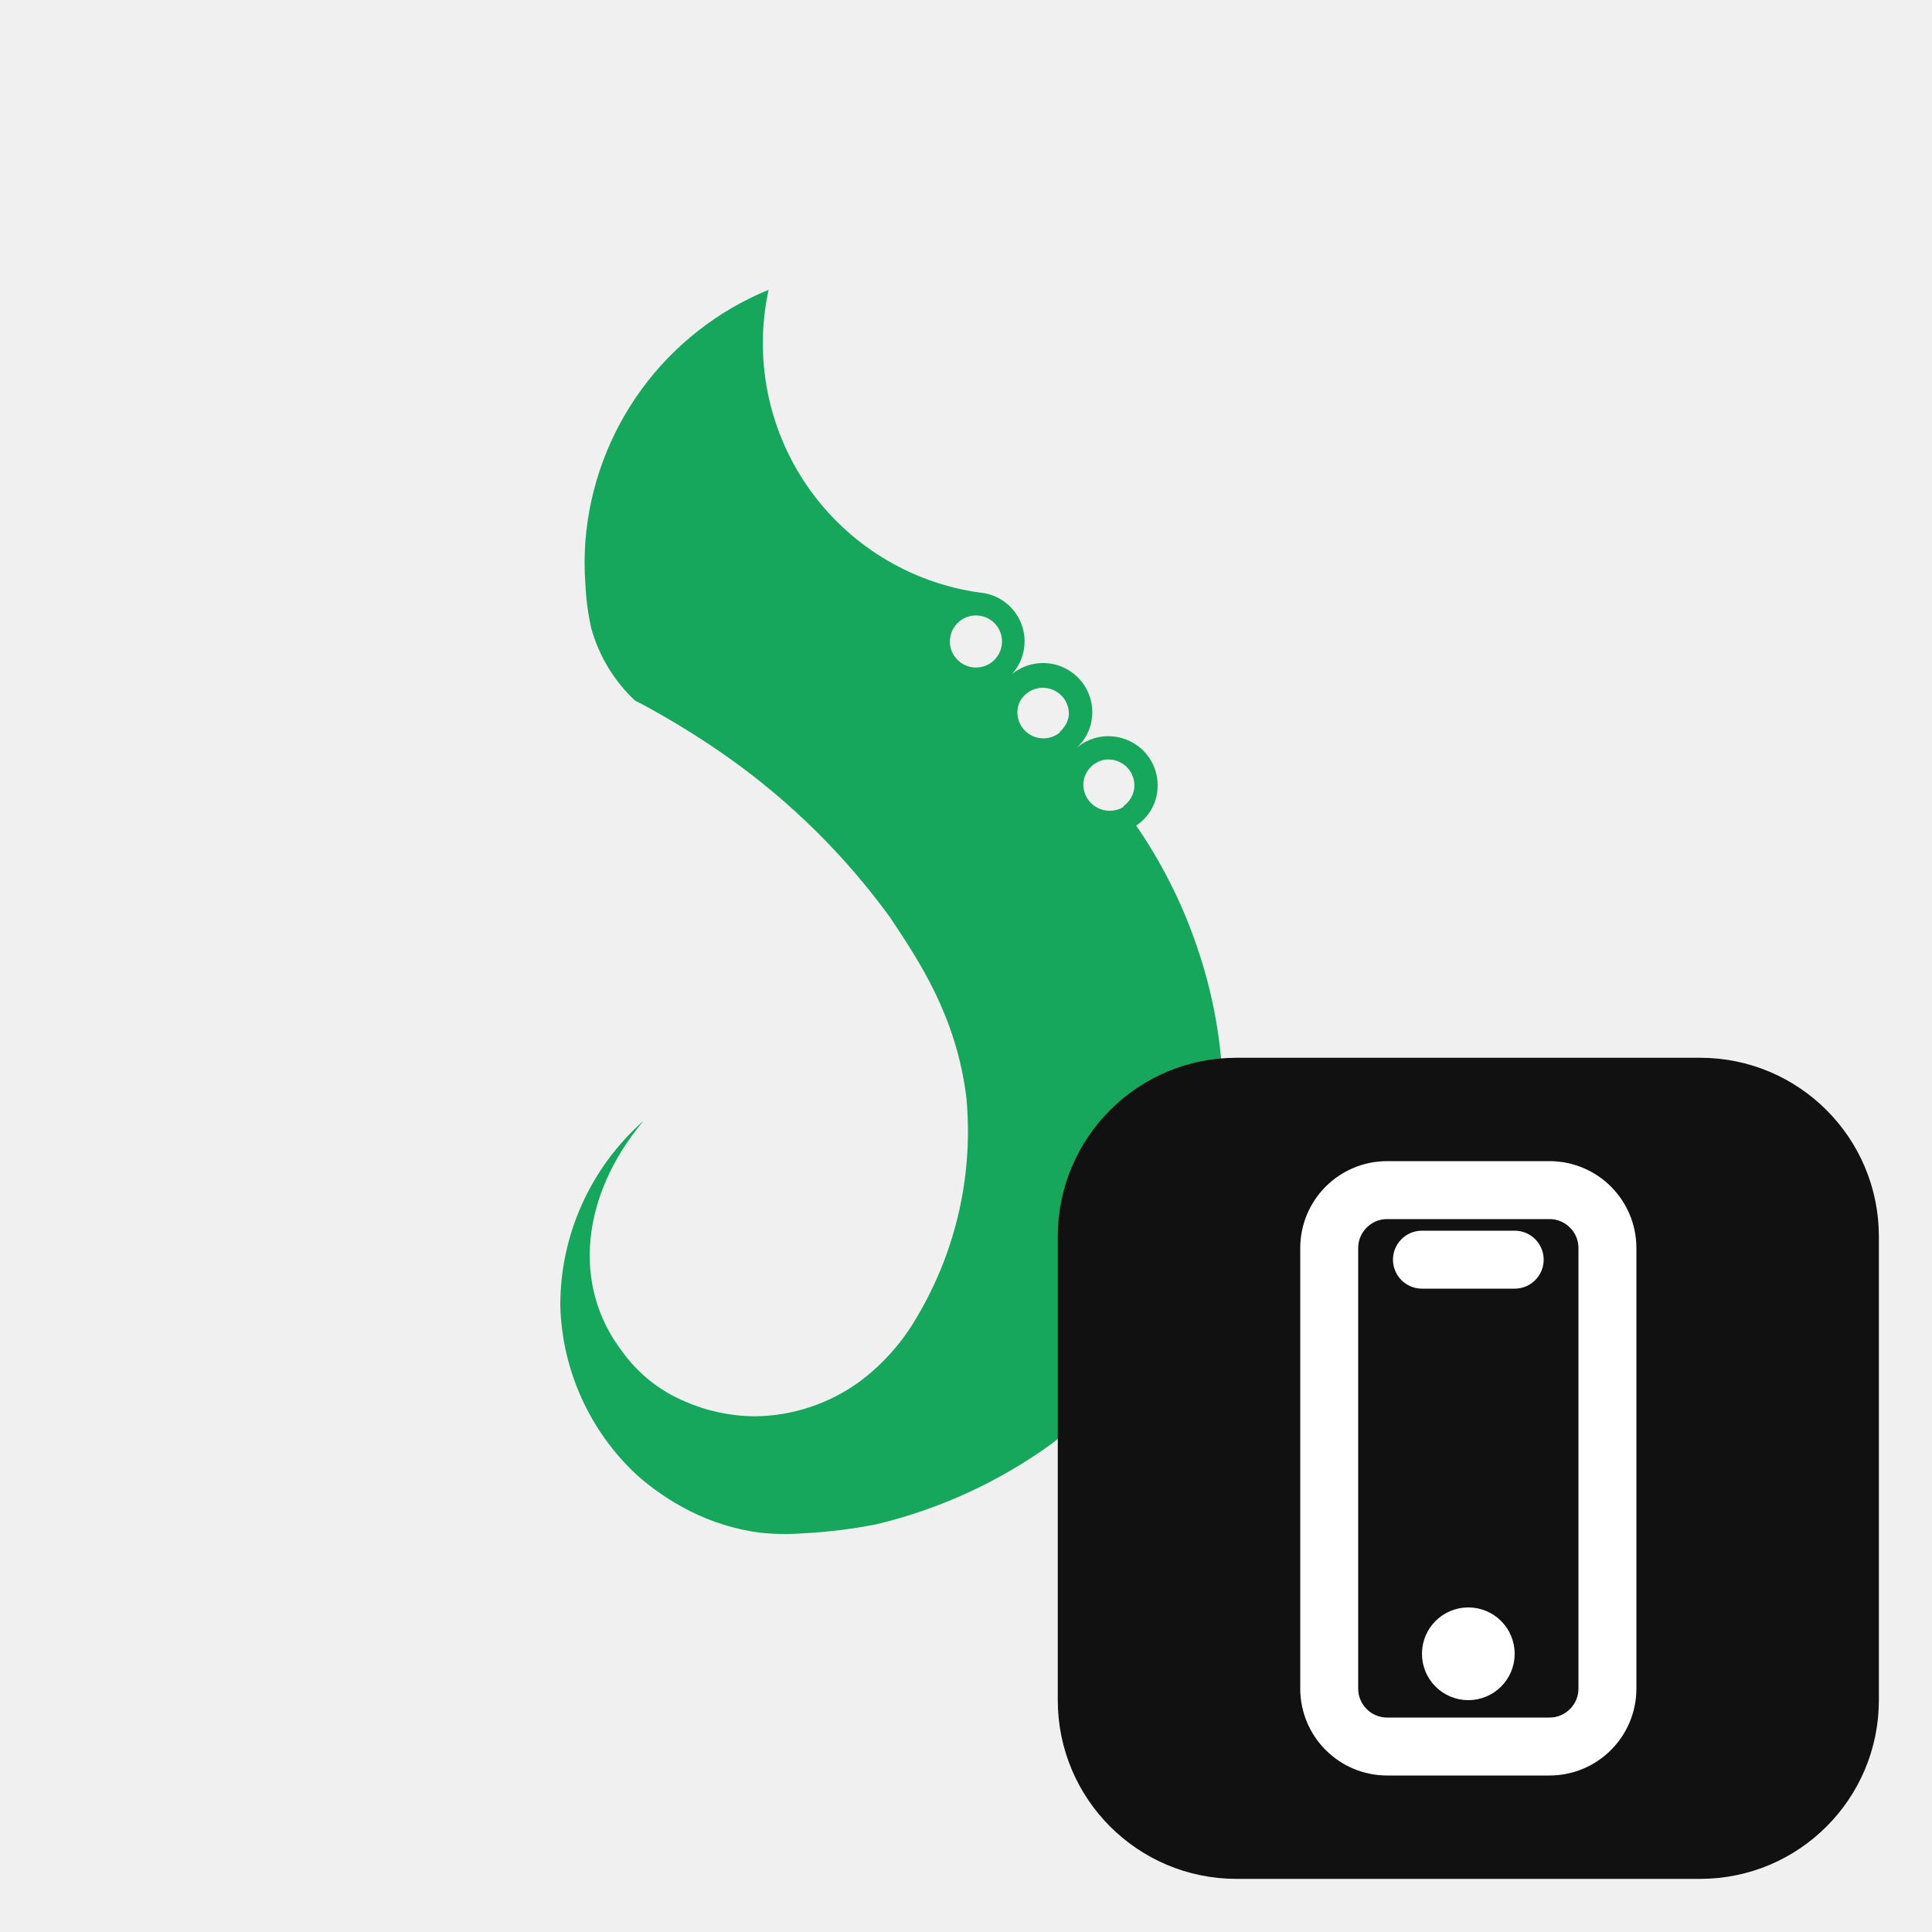
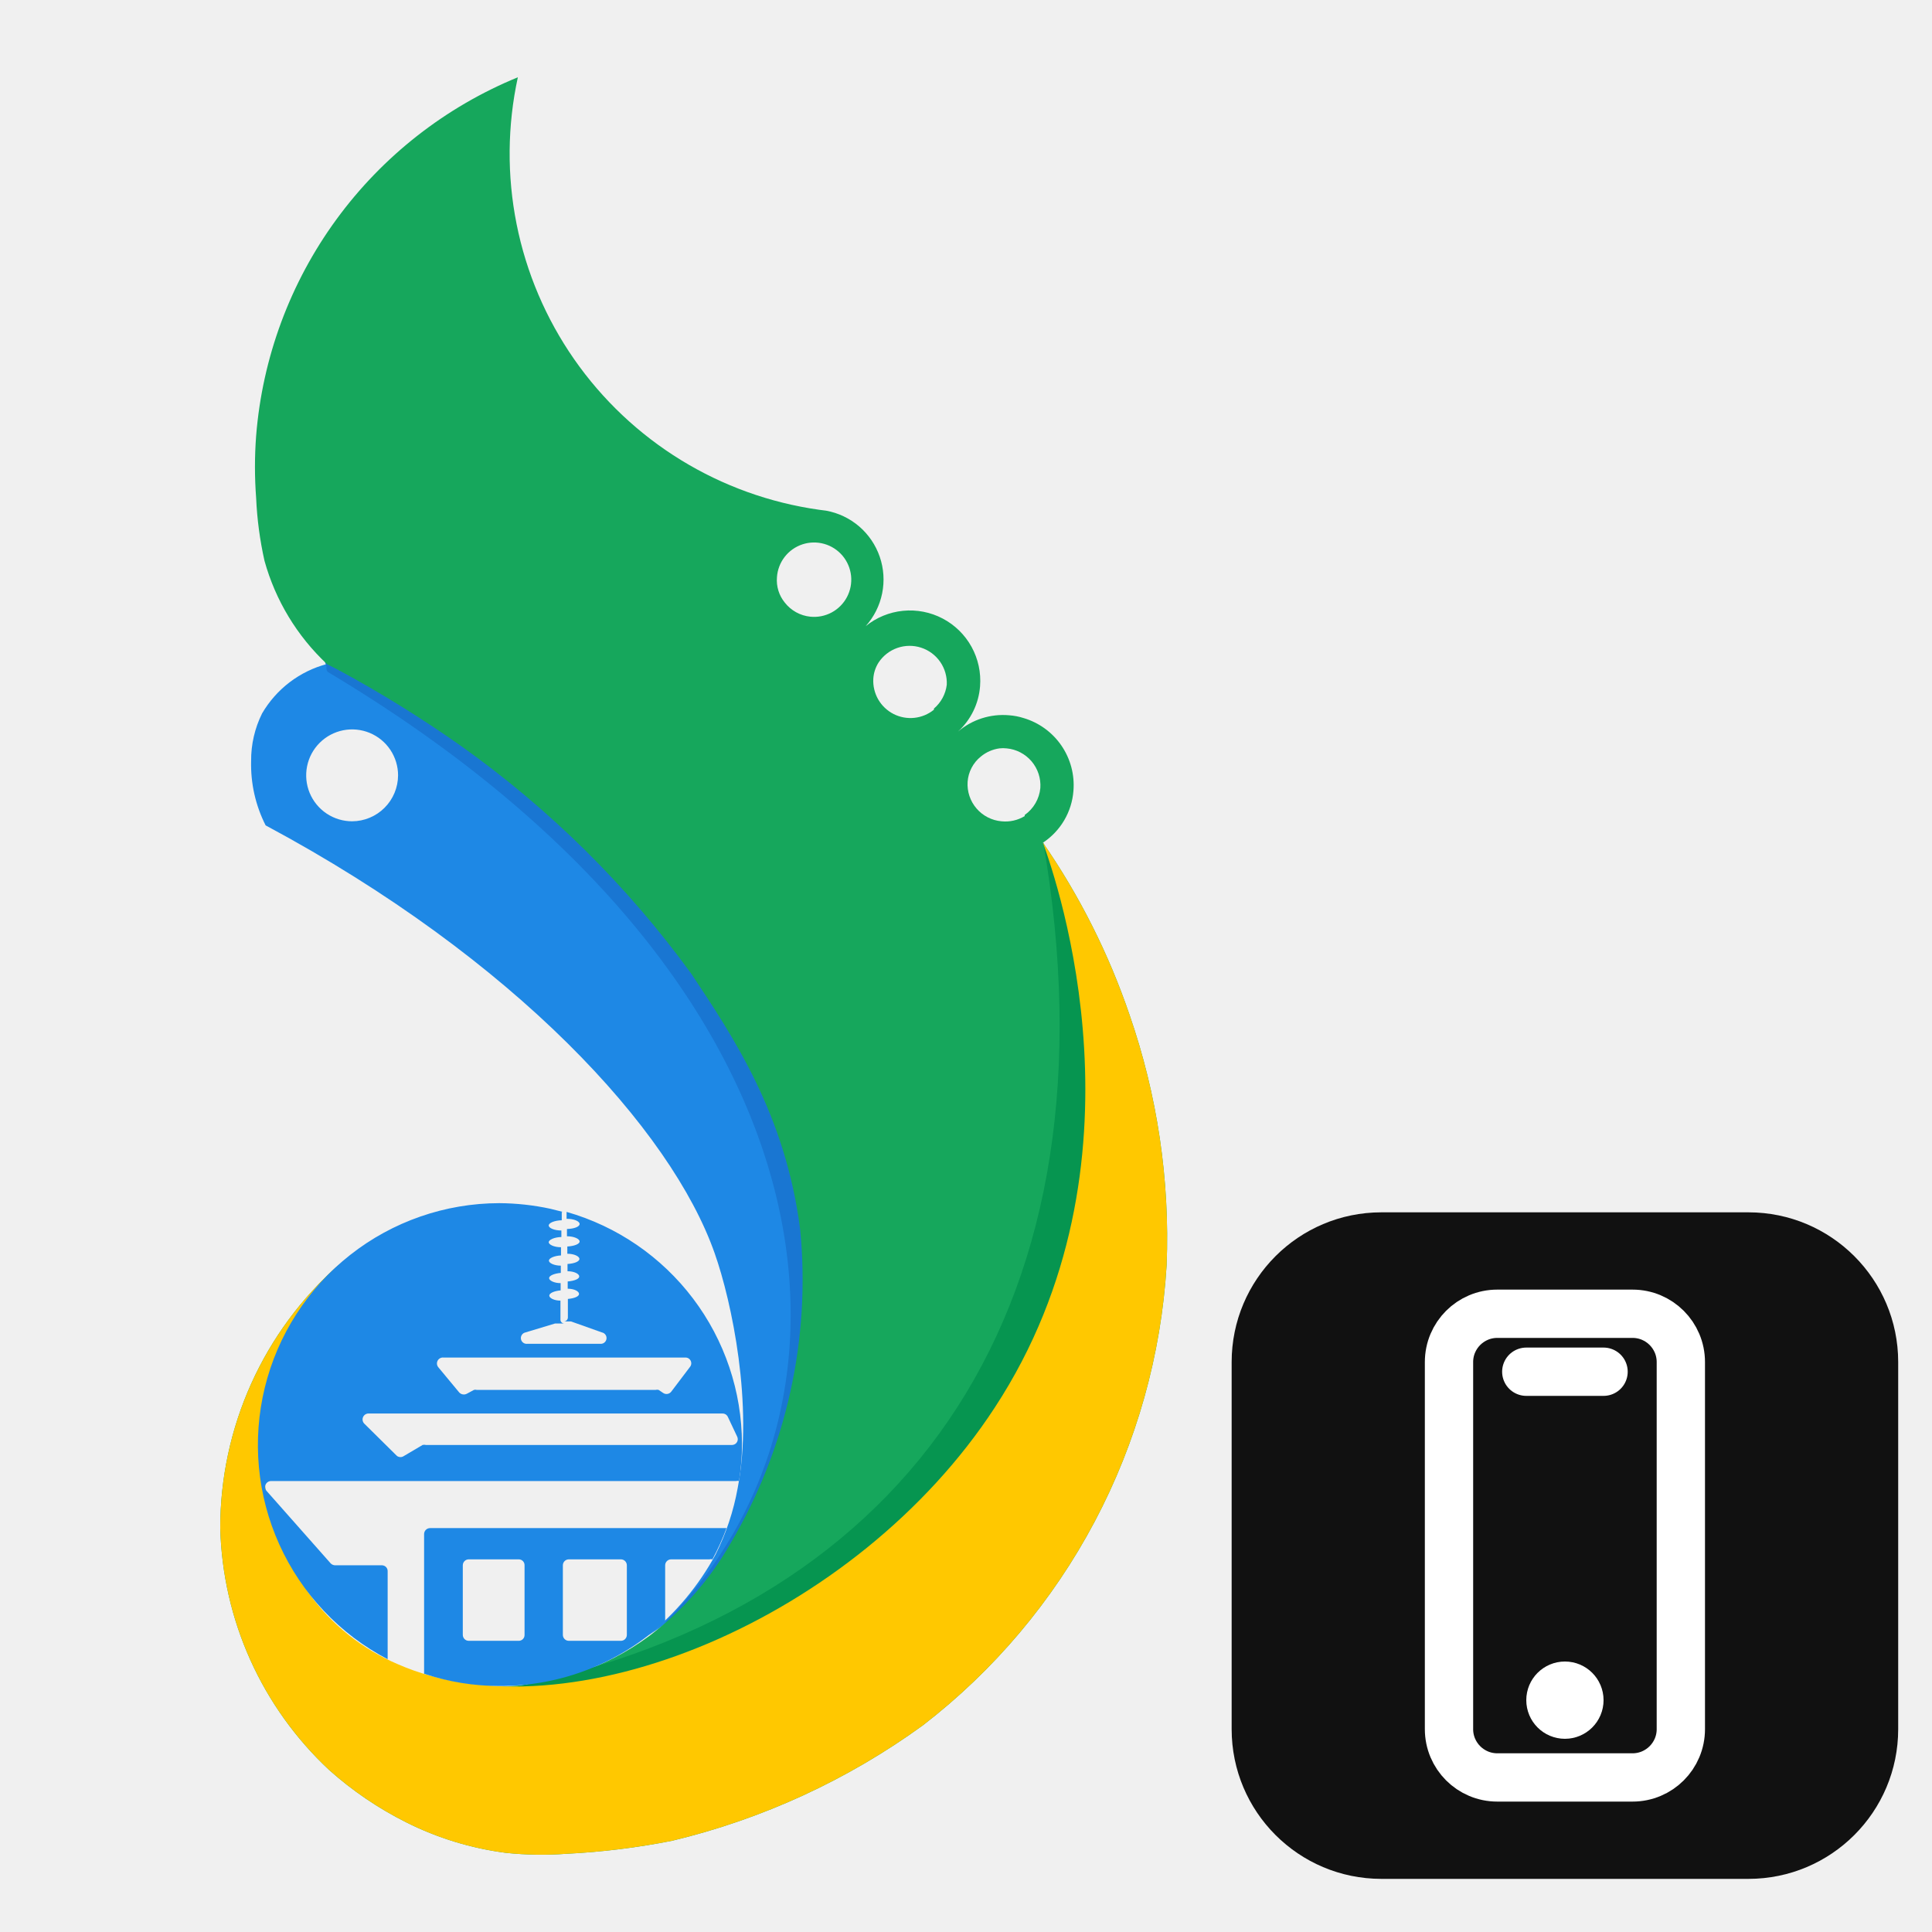
<svg xmlns="http://www.w3.org/2000/svg" viewBox="0 0 200 200">
-   <g transform="translate(58 30) scale(.56)">
-     <path d="M106.456 99.043C107.583 98.299 108.525 97.308 109.209 96.144C109.894 94.979 110.302 93.674 110.403 92.327C110.571 90.257 110.022 88.191 108.847 86.477C107.673 84.764 105.945 83.506 103.952 82.916C103.343 82.722 102.713 82.601 102.075 82.555C100.886 82.451 99.689 82.584 98.552 82.948C97.416 83.312 96.363 83.898 95.456 84.674C97.124 83.153 98.149 81.052 98.32 78.801C98.459 77.027 98.075 75.251 97.214 73.693C96.354 72.136 95.056 70.865 93.48 70.037C91.905 69.21 90.122 68.862 88.351 69.038C86.58 69.214 84.9 69.906 83.518 71.027C84.593 69.828 85.329 68.364 85.649 66.785C85.969 65.207 85.863 63.572 85.341 62.049C84.818 60.526 83.899 59.17 82.677 58.12C81.456 57.071 79.976 56.367 78.392 56.08L77.477 55.96C71.139 55.066 65.054 52.875 59.602 49.523C54.15 46.17 49.449 41.729 45.791 36.477C42.134 31.224 39.599 25.274 38.346 18.998C37.094 12.721 37.149 6.254 38.51 0C29.131 3.847 21.001 10.217 15.023 18.404C9.045 26.591 5.453 36.275 4.645 46.38C4.441 49.064 4.441 51.76 4.645 54.443C4.765 57.182 5.128 59.904 5.728 62.578C7.146 67.689 9.944 72.311 13.815 75.937L15.356 76.731C20.8 79.672 26.065 82.935 31.121 86.503C42.594 94.649 52.666 104.607 60.942 115.987C66.357 124.122 73.145 134.207 75.046 149.129C76.416 163.26 73.264 177.461 66.044 189.685C63.382 194.377 59.786 198.472 55.478 201.719C49.785 205.915 42.91 208.198 35.838 208.242C31.393 208.196 27.004 207.246 22.937 205.45C18.354 203.506 14.391 200.343 11.481 196.304C2.031 184.014 3.933 167.265 15.38 153.63C10.542 157.898 6.669 163.146 4.017 169.027C1.365 174.907 -0.004 181.285 8.88891e-06 187.735C0.153 193.624 1.477 199.424 3.894 204.796C6.312 210.168 9.774 215.005 14.08 219.025C17.095 221.719 20.454 224.001 24.069 225.812C28.117 227.843 32.478 229.177 36.969 229.759C39.568 230.03 42.186 230.07 44.792 229.88C49.384 229.652 53.953 229.089 58.463 228.195C70.163 225.396 81.197 220.317 90.931 213.248C100.135 206.151 107.712 197.164 113.151 186.893C118.59 176.622 121.764 165.304 122.461 153.702C122.896 142.69 121.263 131.693 117.648 121.282C114.955 113.39 111.189 105.907 106.456 99.043ZM76.346 69.799C75.701 69.732 75.077 69.535 74.51 69.221C73.944 68.906 73.447 68.481 73.048 67.97C72.3 67.051 71.938 65.877 72.037 64.697C72.1 63.739 72.448 62.822 73.035 62.063C73.623 61.304 74.424 60.738 75.336 60.438C76.248 60.138 77.228 60.118 78.152 60.379C79.075 60.641 79.9 61.172 80.519 61.905C81.138 62.639 81.524 63.54 81.627 64.495C81.73 65.449 81.545 66.412 81.097 67.261C80.648 68.109 79.956 68.804 79.109 69.257C78.263 69.709 77.3 69.898 76.346 69.799ZM92.351 81.833C91.628 82.422 90.749 82.789 89.822 82.888C88.895 82.986 87.958 82.814 87.127 82.391C86.296 81.967 85.606 81.312 85.14 80.504C84.675 79.695 84.454 78.769 84.505 77.838C84.549 77.094 84.781 76.374 85.179 75.744C85.758 74.862 86.611 74.194 87.606 73.844C88.602 73.494 89.684 73.48 90.688 73.806C91.692 74.131 92.561 74.778 93.162 75.645C93.762 76.513 94.061 77.554 94.012 78.608C93.865 79.807 93.272 80.907 92.351 81.689V81.833ZM104.097 95.601C103.195 96.149 102.138 96.386 101.088 96.275C99.837 96.164 98.678 95.569 97.859 94.615C97.041 93.662 96.627 92.426 96.708 91.172C96.752 90.538 96.927 89.921 97.221 89.357C97.515 88.794 97.922 88.297 98.417 87.899C99.105 87.329 99.939 86.963 100.824 86.84C101.135 86.803 101.45 86.803 101.762 86.84C103.014 86.956 104.171 87.558 104.985 88.516C105.799 89.474 106.206 90.712 106.119 91.966C106.054 92.66 105.84 93.331 105.491 93.933C105.142 94.536 104.666 95.055 104.097 95.456V95.601Z" fill="#16A75C" />
-   </g>
-   <g transform="translate(112 112)">
-     <rect width="80" height="80" rx="16" fill="#111111" stroke="#111" stroke-width="5" />
-     <g transform="translate(4 4) scale(1.2)" fill="none" stroke="#fff" stroke-width="5" stroke-linejoin="round" stroke-linecap="round">
+   <svg x="8" y="8" width="128" height="184" viewBox="32 0 123 230">
+     <g clip-path="url(#clip0_10301_51)">
+       <path d="M107.046 149.226C105.439 137.103 100.563 125.646 92.942 116.083C84.683 104.663 74.619 94.663 63.145 86.479C58.089 82.911 52.824 79.648 47.38 76.707L45.84 75.913C44.084 76.374 42.436 77.177 40.99 78.275C39.545 79.374 38.33 80.747 37.415 82.315C36.464 84.228 35.977 86.34 35.995 88.477C35.921 91.365 36.566 94.227 37.873 96.804C70.149 114.086 90.367 136.205 95.975 152.162C98.213 158.492 101.005 171.922 98.959 182.537C98.421 185.531 97.456 188.433 96.095 191.153C93.908 195.19 90.938 198.749 87.358 201.623C89.352 200.376 91.229 198.95 92.966 197.363C110.584 180.948 107.576 153.366 107.046 149.226ZM49.065 96.275C47.889 96.275 46.739 95.926 45.762 95.273C44.784 94.62 44.022 93.691 43.572 92.605C43.122 91.519 43.005 90.323 43.234 89.17C43.463 88.017 44.029 86.957 44.861 86.126C45.692 85.295 46.752 84.728 47.905 84.499C49.058 84.27 50.253 84.387 51.34 84.837C52.426 85.287 53.355 86.049 54.008 87.027C54.661 88.005 55.01 89.154 55.01 90.33C55.003 91.904 54.375 93.413 53.261 94.526C52.148 95.64 50.639 96.268 49.065 96.275Z" fill="#1E88E5" />
+       <path d="M111.5 189.501L89.5 200.001C117.721 171.78 113 117.001 46 77.001C45.703 76.792 45.727 76.526 45.753 76.259L45.5 75.501L76.5 87.501L107.5 107.501L111.5 189.501Z" fill="#1976D2" />
+       <path d="M138.456 99.043C139.583 98.299 140.525 97.308 141.209 96.144C141.894 94.979 142.302 93.674 142.403 92.327C142.571 90.257 142.022 88.191 140.847 86.477C139.673 84.764 137.945 83.506 135.952 82.916C135.343 82.722 134.713 82.601 134.075 82.555C132.886 82.451 131.689 82.584 130.552 82.948C129.416 83.312 128.363 83.898 127.456 84.674C129.125 83.153 130.149 81.052 130.32 78.801C130.459 77.027 130.074 75.251 129.214 73.693C128.354 72.136 127.056 70.865 125.48 70.037C123.905 69.21 122.122 68.862 120.351 69.038C118.58 69.214 116.9 69.906 115.518 71.027C116.593 69.828 117.329 68.364 117.649 66.785C117.969 65.207 117.863 63.572 117.34 62.049C116.818 60.526 115.899 59.17 114.677 58.12C113.456 57.071 111.976 56.367 110.392 56.08L109.477 55.96C103.139 55.066 97.054 52.875 91.602 49.523C86.15 46.17 81.448 41.729 77.791 36.477C74.134 31.224 71.599 25.274 70.347 18.998C69.094 12.721 69.149 6.254 70.51 0C61.131 3.847 53.001 10.217 47.023 18.404C41.045 26.591 37.453 36.275 36.645 46.38C36.441 49.064 36.441 51.76 36.645 54.443C36.765 57.182 37.128 59.904 37.728 62.578C39.146 67.689 41.944 72.311 45.815 75.937L47.356 76.731C52.8 79.672 58.065 82.935 63.121 86.503C74.594 94.649 84.666 104.607 92.942 115.987C98.357 124.122 105.145 134.207 107.046 149.129C108.416 163.26 105.264 177.461 98.044 189.685C95.382 194.377 91.786 198.472 87.478 201.719C81.785 205.915 74.91 208.198 67.838 208.242C63.393 208.196 59.004 207.246 54.937 205.45C50.354 203.506 46.391 200.343 43.481 196.304C34.031 184.014 35.933 167.265 47.38 153.63C42.542 157.898 38.669 163.146 36.017 169.027C33.365 174.907 31.996 181.285 32 187.735C32.153 193.624 33.477 199.424 35.894 204.796C38.312 210.168 41.774 215.005 46.08 219.025C49.095 221.719 52.454 224.001 56.069 225.812C60.117 227.843 64.478 229.177 68.969 229.759C71.568 230.03 74.186 230.07 76.792 229.88C81.384 229.652 85.953 229.089 90.463 228.195C102.163 225.396 113.197 220.317 122.931 213.248C132.135 206.151 139.712 197.164 145.151 186.893C150.59 176.622 153.764 165.304 154.461 153.702C154.896 142.69 153.263 131.693 149.648 121.282C146.955 113.39 143.189 105.907 138.456 99.043ZM108.346 69.799C107.701 69.732 107.077 69.535 106.51 69.221C105.944 68.906 105.447 68.481 105.048 67.97C104.3 67.051 103.938 65.877 104.037 64.697C104.1 63.739 104.448 62.822 105.035 62.063C105.623 61.304 106.424 60.738 107.336 60.438C108.248 60.138 109.228 60.118 110.152 60.379C111.075 60.641 111.9 61.172 112.519 61.905C113.138 62.639 113.524 63.54 113.627 64.495C113.73 65.449 113.545 66.412 113.097 67.261C112.648 68.109 111.956 68.804 111.109 69.257C110.263 69.709 109.3 69.898 108.346 69.799ZM124.351 81.833C123.628 82.422 122.749 82.789 121.822 82.888C120.895 82.986 119.958 82.814 119.127 82.391C118.296 81.967 117.606 81.312 117.14 80.504C116.675 79.695 116.454 78.769 116.505 77.838C116.549 77.094 116.781 76.374 117.179 75.744C117.758 74.862 118.611 74.194 119.606 73.844C120.602 73.494 121.685 73.48 122.688 73.806C123.692 74.131 124.561 74.778 125.162 75.645C125.762 76.513 126.061 77.554 126.012 78.608C125.865 79.807 125.272 80.907 124.351 81.689V81.833ZM136.097 95.601C135.195 96.149 134.138 96.386 133.088 96.275C131.837 96.164 130.678 95.569 129.859 94.615C129.041 93.662 128.628 92.426 128.708 91.172C128.752 90.538 128.927 89.921 129.221 89.357C129.515 88.794 129.922 88.297 130.417 87.899C131.105 87.329 131.939 86.963 132.824 86.84C133.135 86.803 133.45 86.803 133.762 86.84C135.014 86.956 136.171 87.558 136.985 88.516C137.799 89.474 138.206 90.712 138.119 91.966C138.054 92.66 137.84 93.331 137.491 93.933C137.142 94.536 136.666 95.055 136.097 95.456V95.601Z" fill="#16A75C" />
+       <path d="M79 211.001L69 208.501C121.905 198.145 148.622 158.216 138.5 99.001L140.5 104.001L148 131.501L141.5 172.501L108.5 204.501L79 211.001Z" fill="#069550" />
+       <path d="M138.456 99.042C140.309 104.169 152.897 140.561 132.222 172.139C114.339 199.553 76.984 215.029 54.937 205.329C50.356 203.383 46.394 200.22 43.481 196.183C40.204 191.551 36.6 182.466 38.133 179.4C38.167 171.049 41.626 162.046 47.38 153.63C42.542 157.897 38.669 163.146 36.017 169.026C33.365 174.907 31.996 181.285 32 187.735C32.153 193.624 33.477 199.424 35.894 204.796C38.312 210.167 41.774 215.004 46.08 219.024C49.095 221.719 52.454 224.001 56.069 225.812C60.115 227.846 64.477 229.18 68.969 229.759C71.568 230.03 74.186 230.07 76.792 229.879C81.384 229.651 85.953 229.088 90.463 228.195C102.163 225.396 113.197 220.317 122.931 213.248C132.135 206.151 139.712 197.164 145.151 186.893C150.59 176.621 153.764 165.304 154.461 153.702C154.896 142.69 153.263 131.693 149.648 121.282C146.955 113.39 143.189 105.907 138.456 99.042Z" fill="#FFC800" />
+       <path d="M76.816 146.819V147.709C77.754 147.709 78.501 148.022 78.501 148.383C78.501 148.744 77.779 149.009 76.864 149.033V149.972C77.779 149.972 78.501 150.309 78.501 150.646C78.501 150.983 77.803 151.247 76.912 151.296V152.234C77.803 152.234 78.477 152.571 78.477 152.908C78.477 153.245 77.803 153.51 76.936 153.558V154.497C77.803 154.497 78.453 154.834 78.453 155.171C78.453 155.508 77.803 155.748 76.96 155.821V156.759C77.803 156.759 78.428 157.096 78.428 157.433C78.428 157.77 77.803 158.011 76.984 158.083V160.49C76.978 160.626 76.92 160.755 76.821 160.849C76.722 160.943 76.591 160.995 76.455 160.995H77.153H77.394L81.389 162.415C81.58 162.454 81.748 162.566 81.857 162.728C81.967 162.889 82.009 163.087 81.974 163.279C81.939 163.471 81.831 163.641 81.672 163.754C81.513 163.867 81.317 163.914 81.124 163.884H71.761C71.569 163.914 71.372 163.867 71.213 163.754C71.054 163.641 70.946 163.471 70.912 163.279C70.877 163.087 70.919 162.889 71.028 162.728C71.138 162.566 71.306 162.454 71.497 162.415L75.324 161.26H75.588H76.551C76.478 161.264 76.406 161.252 76.338 161.225C76.271 161.198 76.21 161.157 76.159 161.105C76.109 161.052 76.071 160.989 76.047 160.921C76.023 160.852 76.014 160.779 76.022 160.706V158.3C75.203 158.3 74.577 157.963 74.577 157.65C74.577 157.337 75.203 157.048 76.046 156.976V156.037C75.203 156.037 74.553 155.7 74.553 155.387C74.553 155.074 75.203 154.786 76.07 154.713V153.775C75.203 153.775 74.529 153.438 74.529 153.125C74.529 152.812 75.203 152.499 76.094 152.451V151.392C75.203 151.392 74.505 151.055 74.505 150.742C74.505 150.429 75.227 150.092 76.142 150.068V149.226C75.227 149.226 74.505 148.913 74.505 148.576C74.505 148.239 75.251 147.926 76.19 147.902V146.819H76.503H76.334L74.698 146.41C72.53 145.943 70.32 145.701 68.103 145.688C61.108 145.701 54.319 148.057 48.821 152.381C43.322 156.704 39.431 162.745 37.768 169.54C36.106 176.334 36.768 183.49 39.649 189.864C42.53 196.238 47.463 201.463 53.662 204.704V193.344C53.668 193.244 53.655 193.143 53.621 193.049C53.589 192.954 53.537 192.867 53.469 192.793C53.402 192.719 53.32 192.659 53.229 192.617C53.138 192.575 53.04 192.552 52.94 192.549H46.874C46.658 192.546 46.451 192.46 46.297 192.309L37.993 182.922C37.896 182.811 37.834 182.674 37.812 182.528C37.791 182.382 37.812 182.233 37.873 182.099C37.934 181.964 38.032 181.85 38.155 181.77C38.279 181.69 38.423 181.647 38.571 181.646H98.742C98.868 181.611 99.001 181.611 99.127 181.646C99.387 180.055 99.516 178.445 99.513 176.832C99.497 170.045 97.274 163.446 93.18 158.033C89.086 152.619 83.343 148.683 76.816 146.819ZM60.882 165.665H92.172C92.317 165.658 92.46 165.694 92.585 165.768C92.71 165.843 92.81 165.951 92.874 166.082C92.938 166.212 92.962 166.358 92.944 166.502C92.927 166.646 92.867 166.781 92.773 166.892L90.367 170.069C90.251 170.227 90.079 170.334 89.887 170.37C89.695 170.406 89.496 170.367 89.332 170.262L88.73 169.853C88.596 169.818 88.455 169.818 88.321 169.853H65.191C65.073 169.817 64.947 169.817 64.83 169.853L63.891 170.358C63.734 170.437 63.555 170.464 63.382 170.433C63.208 170.403 63.049 170.317 62.928 170.19L60.233 166.94C60.131 166.824 60.066 166.681 60.047 166.528C60.027 166.375 60.054 166.219 60.124 166.082C60.194 165.944 60.304 165.831 60.439 165.757C60.574 165.682 60.729 165.65 60.882 165.665ZM98.309 176.977H58.596C58.462 176.941 58.321 176.941 58.187 176.977L55.78 178.397C55.647 178.495 55.487 178.547 55.322 178.547C55.158 178.547 54.998 178.495 54.865 178.397L50.629 174.209C50.521 174.096 50.449 173.952 50.425 173.797C50.4 173.642 50.423 173.483 50.492 173.342C50.559 173.201 50.669 173.084 50.806 173.006C50.942 172.929 51.099 172.895 51.255 172.909H96.985C97.131 172.905 97.275 172.944 97.399 173.021C97.523 173.098 97.622 173.21 97.683 173.342L98.887 175.894C98.943 176.005 98.971 176.128 98.967 176.252C98.964 176.376 98.93 176.497 98.868 176.605C98.805 176.713 98.717 176.803 98.612 176.868C98.505 176.933 98.385 176.97 98.261 176.977H98.309ZM59.149 187.736C58.945 187.736 58.749 187.817 58.605 187.961C58.46 188.106 58.379 188.301 58.379 188.506V206.581C61.537 207.638 64.845 208.175 68.175 208.17C76.115 208.186 83.764 205.183 89.572 199.77V192.549C89.572 192.345 89.653 192.149 89.798 192.005C89.942 191.86 90.138 191.779 90.342 191.779H95.3C95.426 191.742 95.56 191.742 95.686 191.779C96.392 190.477 97.003 189.126 97.515 187.736H59.149ZM71.376 201.551C71.379 201.651 71.363 201.751 71.327 201.844C71.29 201.937 71.236 202.022 71.166 202.094C71.097 202.166 71.013 202.223 70.921 202.262C70.829 202.301 70.73 202.321 70.63 202.321H64.156C63.951 202.321 63.755 202.24 63.611 202.096C63.467 201.951 63.386 201.755 63.386 201.551V192.549C63.386 192.345 63.467 192.149 63.611 192.005C63.755 191.86 63.951 191.779 64.156 191.779H70.63C70.73 191.779 70.829 191.799 70.921 191.838C71.013 191.877 71.097 191.934 71.166 192.006C71.236 192.078 71.29 192.163 71.327 192.256C71.363 192.35 71.379 192.449 71.376 192.549V201.551ZM84.614 201.551C84.614 201.755 84.533 201.951 84.388 202.096C84.244 202.24 84.048 202.321 83.844 202.321H77.105C76.9 202.321 76.704 202.24 76.56 202.096C76.416 201.951 76.334 201.755 76.334 201.551V192.549C76.334 192.345 76.416 192.149 76.56 192.005C76.704 191.86 76.9 191.779 77.105 191.779H83.844C84.048 191.779 84.244 191.86 84.388 192.005C84.533 192.149 84.614 192.345 84.614 192.549V201.551Z" fill="#1E88E5" />
+     </g>
+     <defs>
+       <clipPath id="clip0_10301_51">
+         <rect width="122.53" height="229.998" fill="white" transform="translate(32)" />
+       </clipPath>
+     </defs>
+   </svg>
+   <g transform="translate(130 128)">
+     <rect width="64" height="64" rx="13" fill="#111111" stroke="#111" stroke-width="5" />
+     <g transform="translate(2 2)" fill="none" stroke="#fff" stroke-width="5" stroke-linejoin="round" stroke-linecap="round">
      <rect x="18" y="6" width="24" height="48" rx="5" />
      <path d="M26 12h8" />
      <circle cx="30" cy="46" r="1.5" fill="#fff" />
    </g>
  </g>
</svg>
